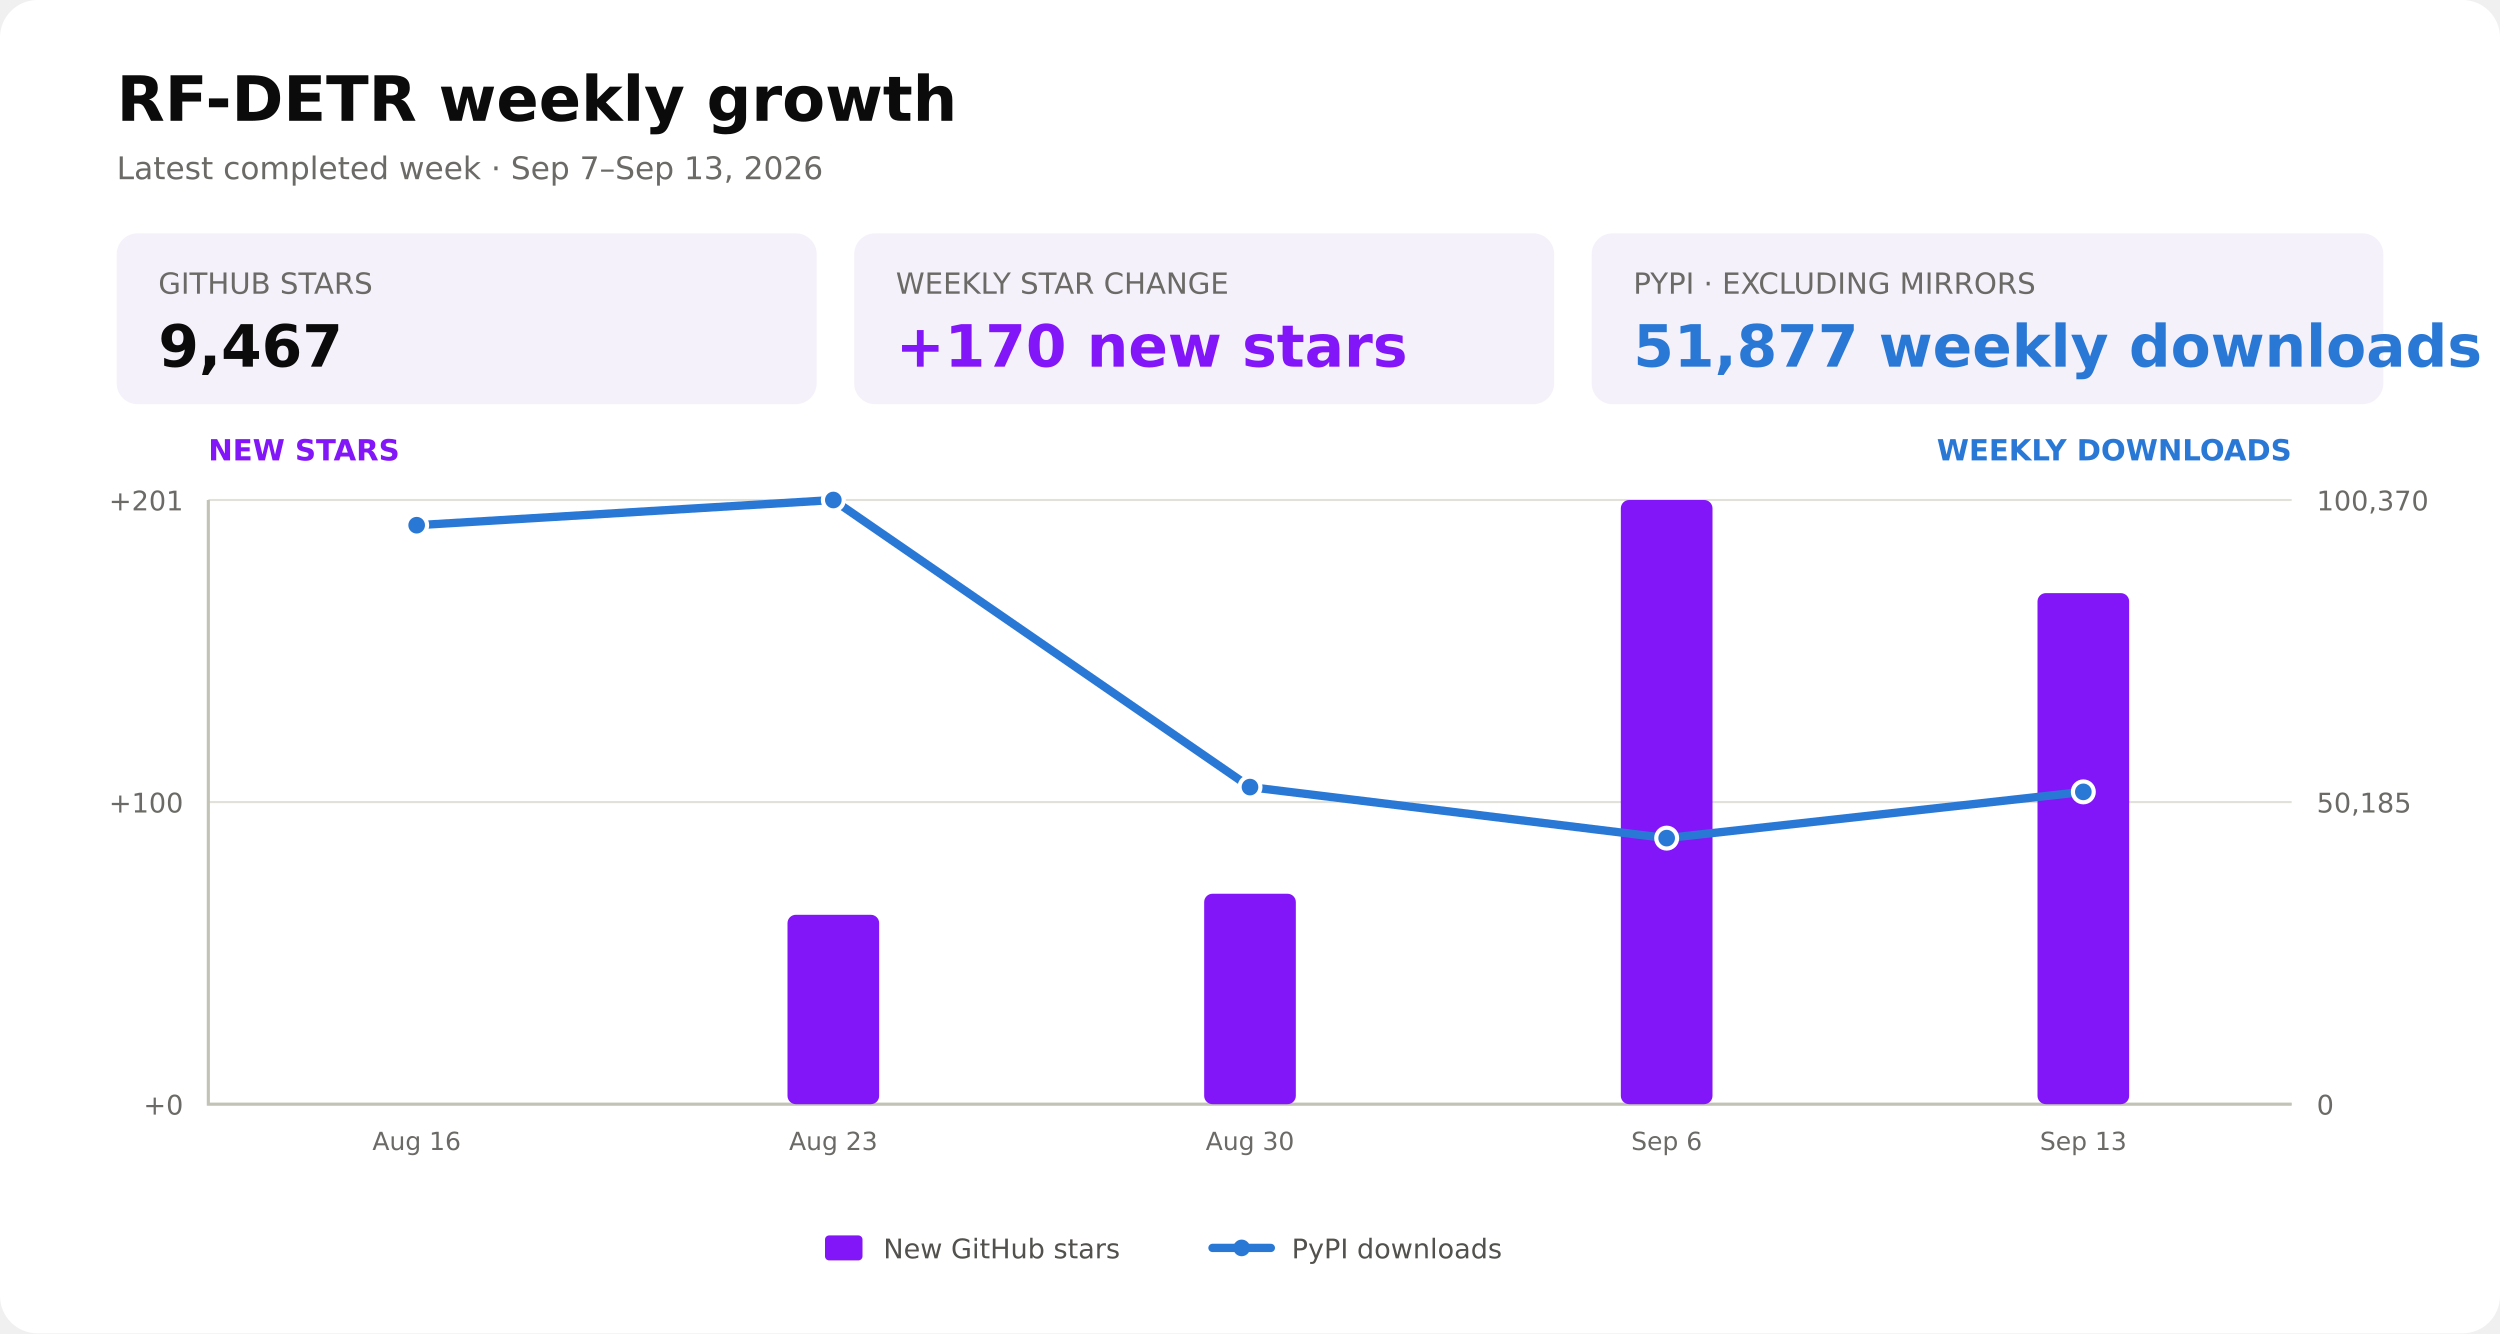
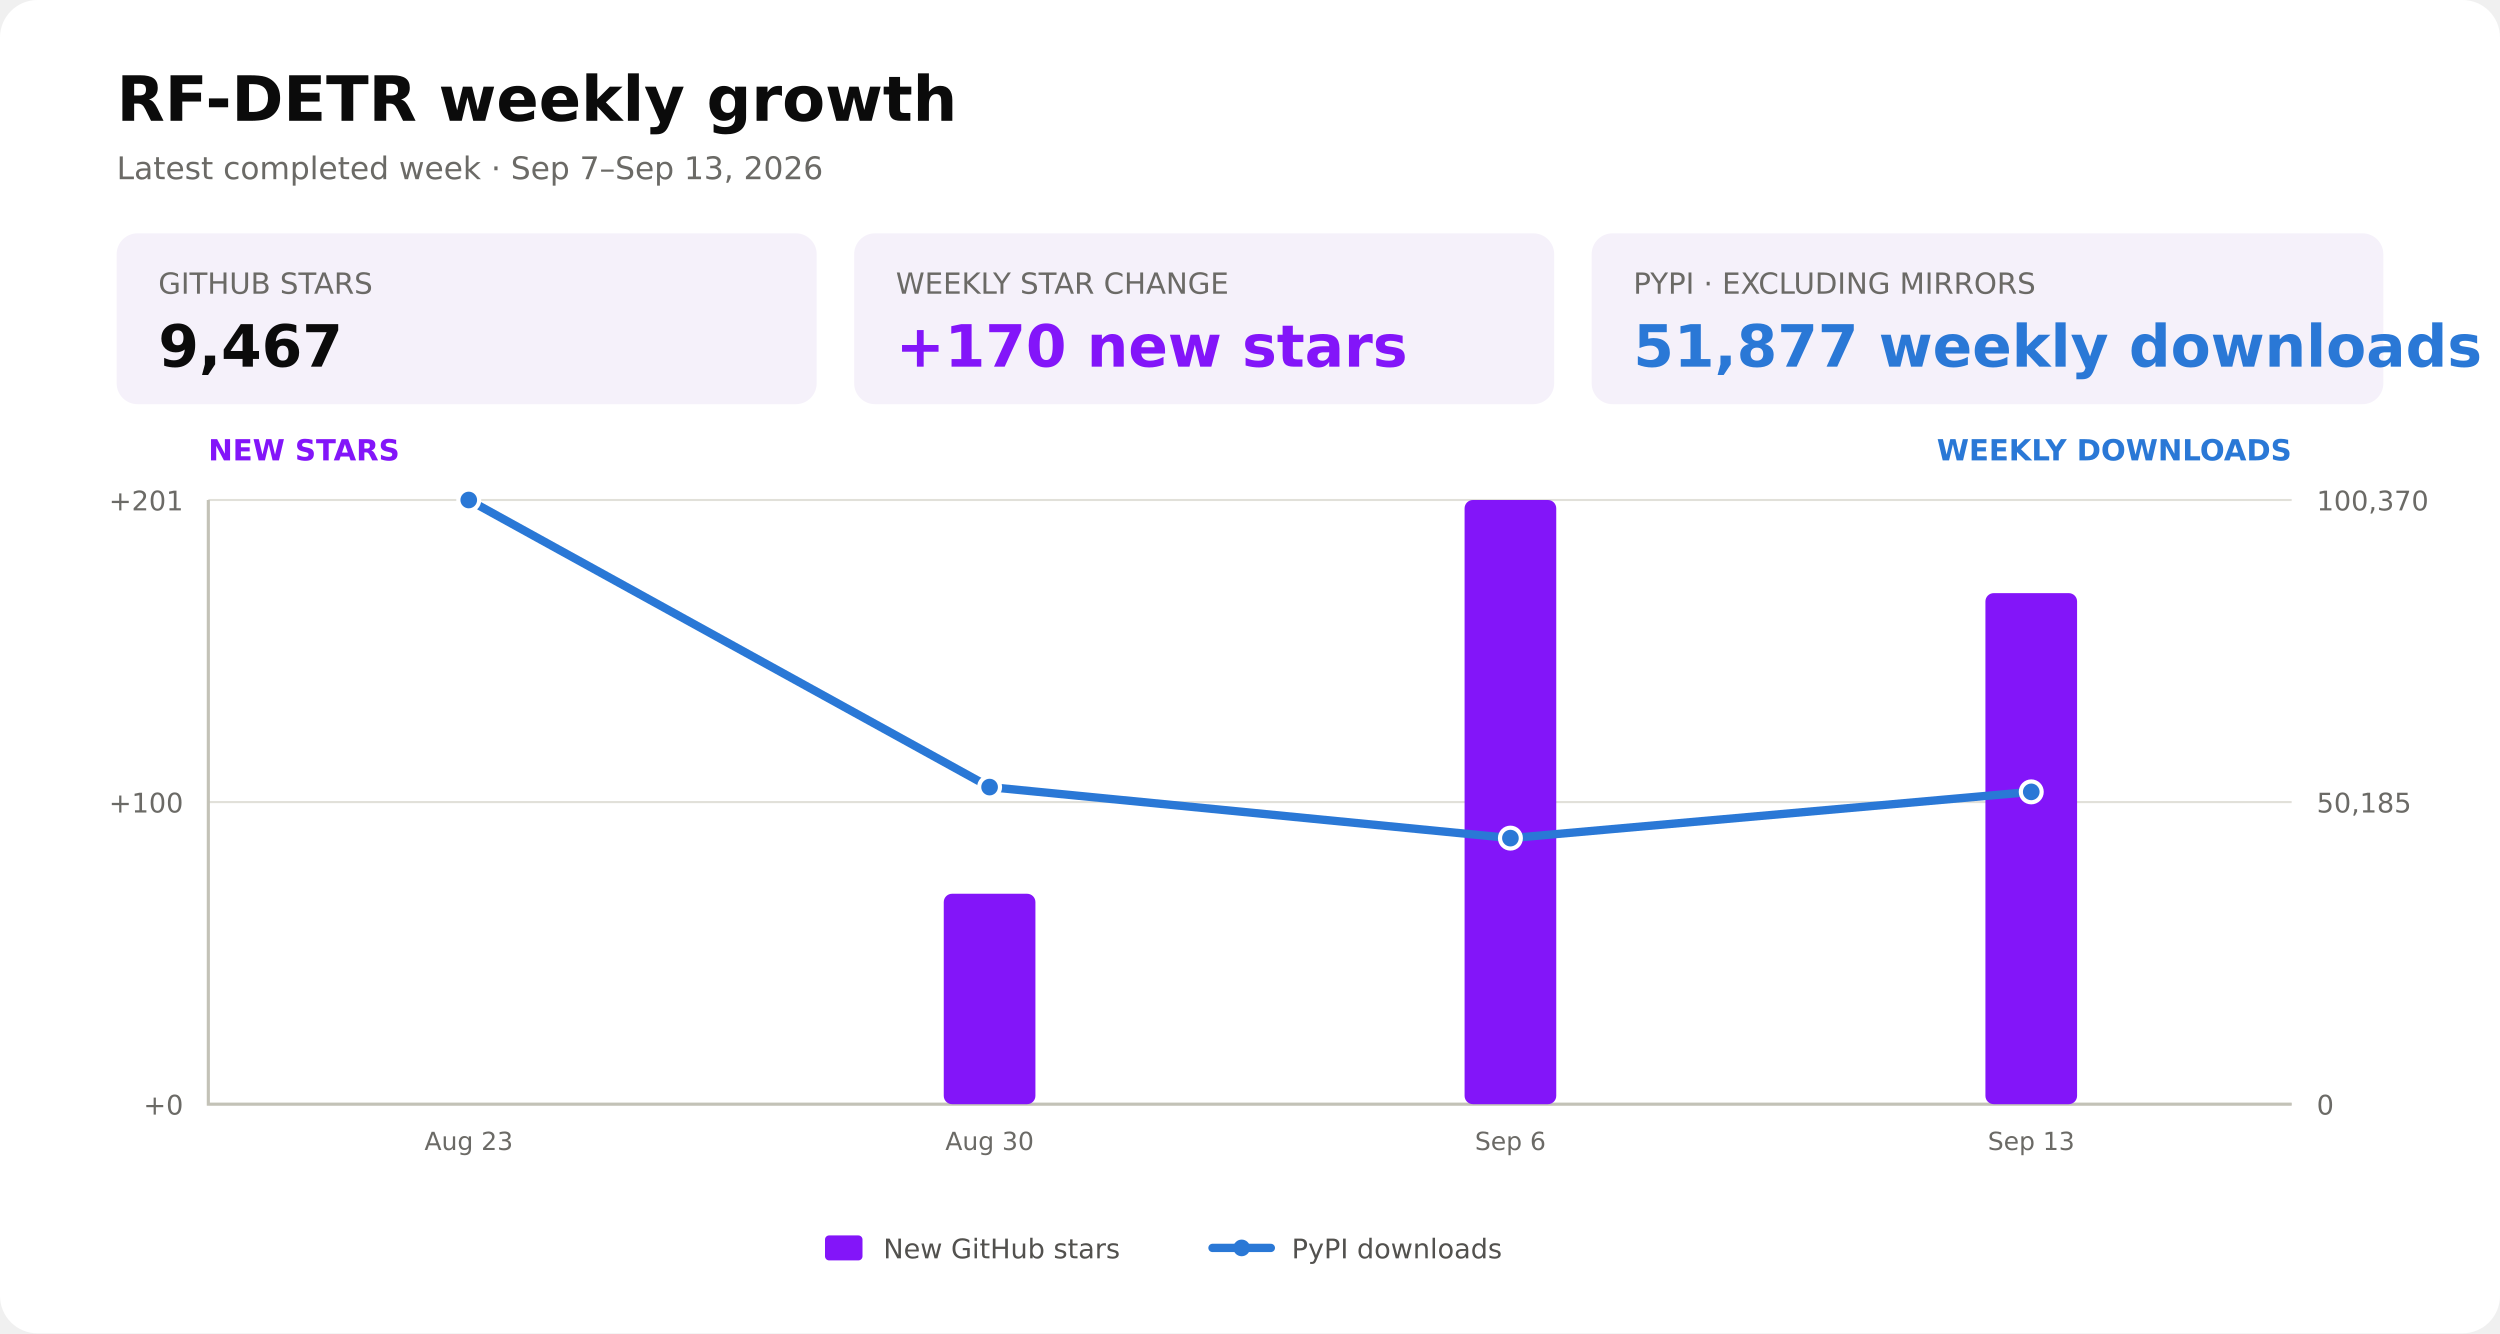
<svg xmlns="http://www.w3.org/2000/svg" width="1200" height="640" viewBox="0 0 1200 640" role="img" aria-labelledby="title description">
  <rect width="1200" height="640" rx="18" fill="#ffffff" />
  <text x="56" y="58" fill="#0b0b0b" font-family="DejaVu Sans, Arial, sans-serif" font-size="30" font-weight="700">RF-DETR weekly growth</text>
  <text x="56" y="86" fill="#6b6a66" font-family="DejaVu Sans, Arial, sans-serif" font-size="15">Latest completed week · Sep 7–Sep 13, 2026</text>
  <g font-family="DejaVu Sans, Arial, sans-serif">
    <rect x="56" y="112" width="336" height="82" rx="10" fill="#f5f1fa" />
    <text x="76" y="141" fill="#6b6a66" font-size="14">GITHUB STARS</text>
    <text x="76" y="176" fill="#0b0b0b" font-size="28" font-weight="700">9,467</text>
    <rect x="410" y="112" width="336" height="82" rx="10" fill="#f5f1fa" />
    <text x="430" y="141" fill="#6b6a66" font-size="14">WEEKLY STAR CHANGE</text>
    <text x="430" y="176" fill="#8315f9" font-size="28" font-weight="700">+170 new stars</text>
    <rect x="764" y="112" width="380" height="82" rx="10" fill="#f5f1fa" />
    <text x="784" y="141" fill="#6b6a66" font-size="14">PYPI · EXCLUDING MIRRORS</text>
    <text x="784" y="176" fill="#2a78d6" font-size="28" font-weight="700">51,877 weekly downloads</text>
  </g>
  <g aria-hidden="true" fill="none" stroke="#e1e0d9" stroke-width="1">
    <path d="M100 530.0H1100" />
    <path d="M100 385.0H1100" />
    <path d="M100 240.0H1100" />
  </g>
  <path d="M100 240V530H1100" fill="none" stroke="#c3c2b7" stroke-width="1.5" />
  <g fill="#6b6a66" font-family="DejaVu Sans, Arial, sans-serif" font-size="13">
    <text x="88" y="535.0" text-anchor="end">+0</text>
    <text x="1112" y="535.0" text-anchor="start">0</text>
    <text x="88" y="390.0" text-anchor="end">+100</text>
    <text x="1112" y="390.0" text-anchor="start">50,185</text>
    <text x="88" y="245.0" text-anchor="end">+201</text>
    <text x="1112" y="245.0" text-anchor="start">100,370</text>
    <text x="100" y="221" fill="#8315f9" font-size="14" font-weight="700">NEW STARS</text>
    <text x="1100" y="221" fill="#2a78d6" font-size="14" font-weight="700" text-anchor="end">WEEKLY DOWNLOADS</text>
  </g>
  <g id="weekly-stars-bars">
-     <rect x="378.0" y="439.1" width="44.0" height="90.9" rx="4" fill="#8315f9" />
-     <rect x="578.0" y="429.0" width="44.0" height="101.0" rx="4" fill="#8315f9" />
-     <rect x="778.0" y="240.0" width="44.0" height="290.0" rx="4" fill="#8315f9" />
-     <rect x="978.0" y="284.7" width="44.0" height="245.3" rx="4" fill="#8315f9" />
+     <rect x="453.0" y="429.0" width="44.0" height="101.0" rx="4" fill="#8315f9" />
+     <rect x="703.0" y="240.0" width="44.0" height="290.0" rx="4" fill="#8315f9" />
+     <rect x="953.0" y="284.7" width="44.0" height="245.3" rx="4" fill="#8315f9" />
  </g>
  <g id="weekly-downloads-line">
-     <polyline points="200.0,252.1 400.0,240.0 600.0,377.8 800.0,402.3 1000.0,380.1" fill="none" stroke="#2a78d6" stroke-width="4" stroke-linecap="round" stroke-linejoin="round" />
-     <circle cx="200.0" cy="252.1" r="5" fill="#2a78d6" stroke="#ffffff" stroke-width="2" />
-     <circle cx="400.0" cy="240.0" r="5" fill="#2a78d6" stroke="#ffffff" stroke-width="2" />
-     <circle cx="600.0" cy="377.8" r="5" fill="#2a78d6" stroke="#ffffff" stroke-width="2" />
-     <circle cx="800.0" cy="402.3" r="5" fill="#2a78d6" stroke="#ffffff" stroke-width="2" />
-     <circle cx="1000.0" cy="380.1" r="5" fill="#2a78d6" stroke="#ffffff" stroke-width="2" />
+     <polyline points="225.0,240.0 475.0,377.8 725.0,402.3 975.0,380.1" fill="none" stroke="#2a78d6" stroke-width="4" stroke-linecap="round" stroke-linejoin="round" />
+     <circle cx="225.0" cy="240.0" r="5" fill="#2a78d6" stroke="#ffffff" stroke-width="2" />
+     <circle cx="475.0" cy="377.8" r="5" fill="#2a78d6" stroke="#ffffff" stroke-width="2" />
+     <circle cx="725.0" cy="402.3" r="5" fill="#2a78d6" stroke="#ffffff" stroke-width="2" />
+     <circle cx="975.0" cy="380.1" r="5" fill="#2a78d6" stroke="#ffffff" stroke-width="2" />
  </g>
  <g fill="#6b6a66" font-family="DejaVu Sans, Arial, sans-serif" font-size="12" text-anchor="middle">
-     <text x="200.0" y="552">Aug 16</text>
-     <text x="400.0" y="552">Aug 23</text>
-     <text x="600.0" y="552">Aug 30</text>
-     <text x="800.0" y="552">Sep 6</text>
-     <text x="1000.0" y="552">Sep 13</text>
+     <text x="225.0" y="552">Aug 23</text>
+     <text x="475.0" y="552">Aug 30</text>
+     <text x="725.0" y="552">Sep 6</text>
+     <text x="975.0" y="552">Sep 13</text>
  </g>
  <g font-family="DejaVu Sans, Arial, sans-serif" font-size="13" fill="#52514e">
    <rect x="396" y="593" width="18" height="12" rx="2" fill="#8315f9" />
    <text x="424" y="604">New GitHub stars</text>
    <path d="M582 599H610" fill="none" stroke="#2a78d6" stroke-width="4" stroke-linecap="round" />
    <circle cx="596" cy="599" r="4" fill="#2a78d6" />
    <text x="620" y="604">PyPI downloads</text>
  </g>
</svg>
